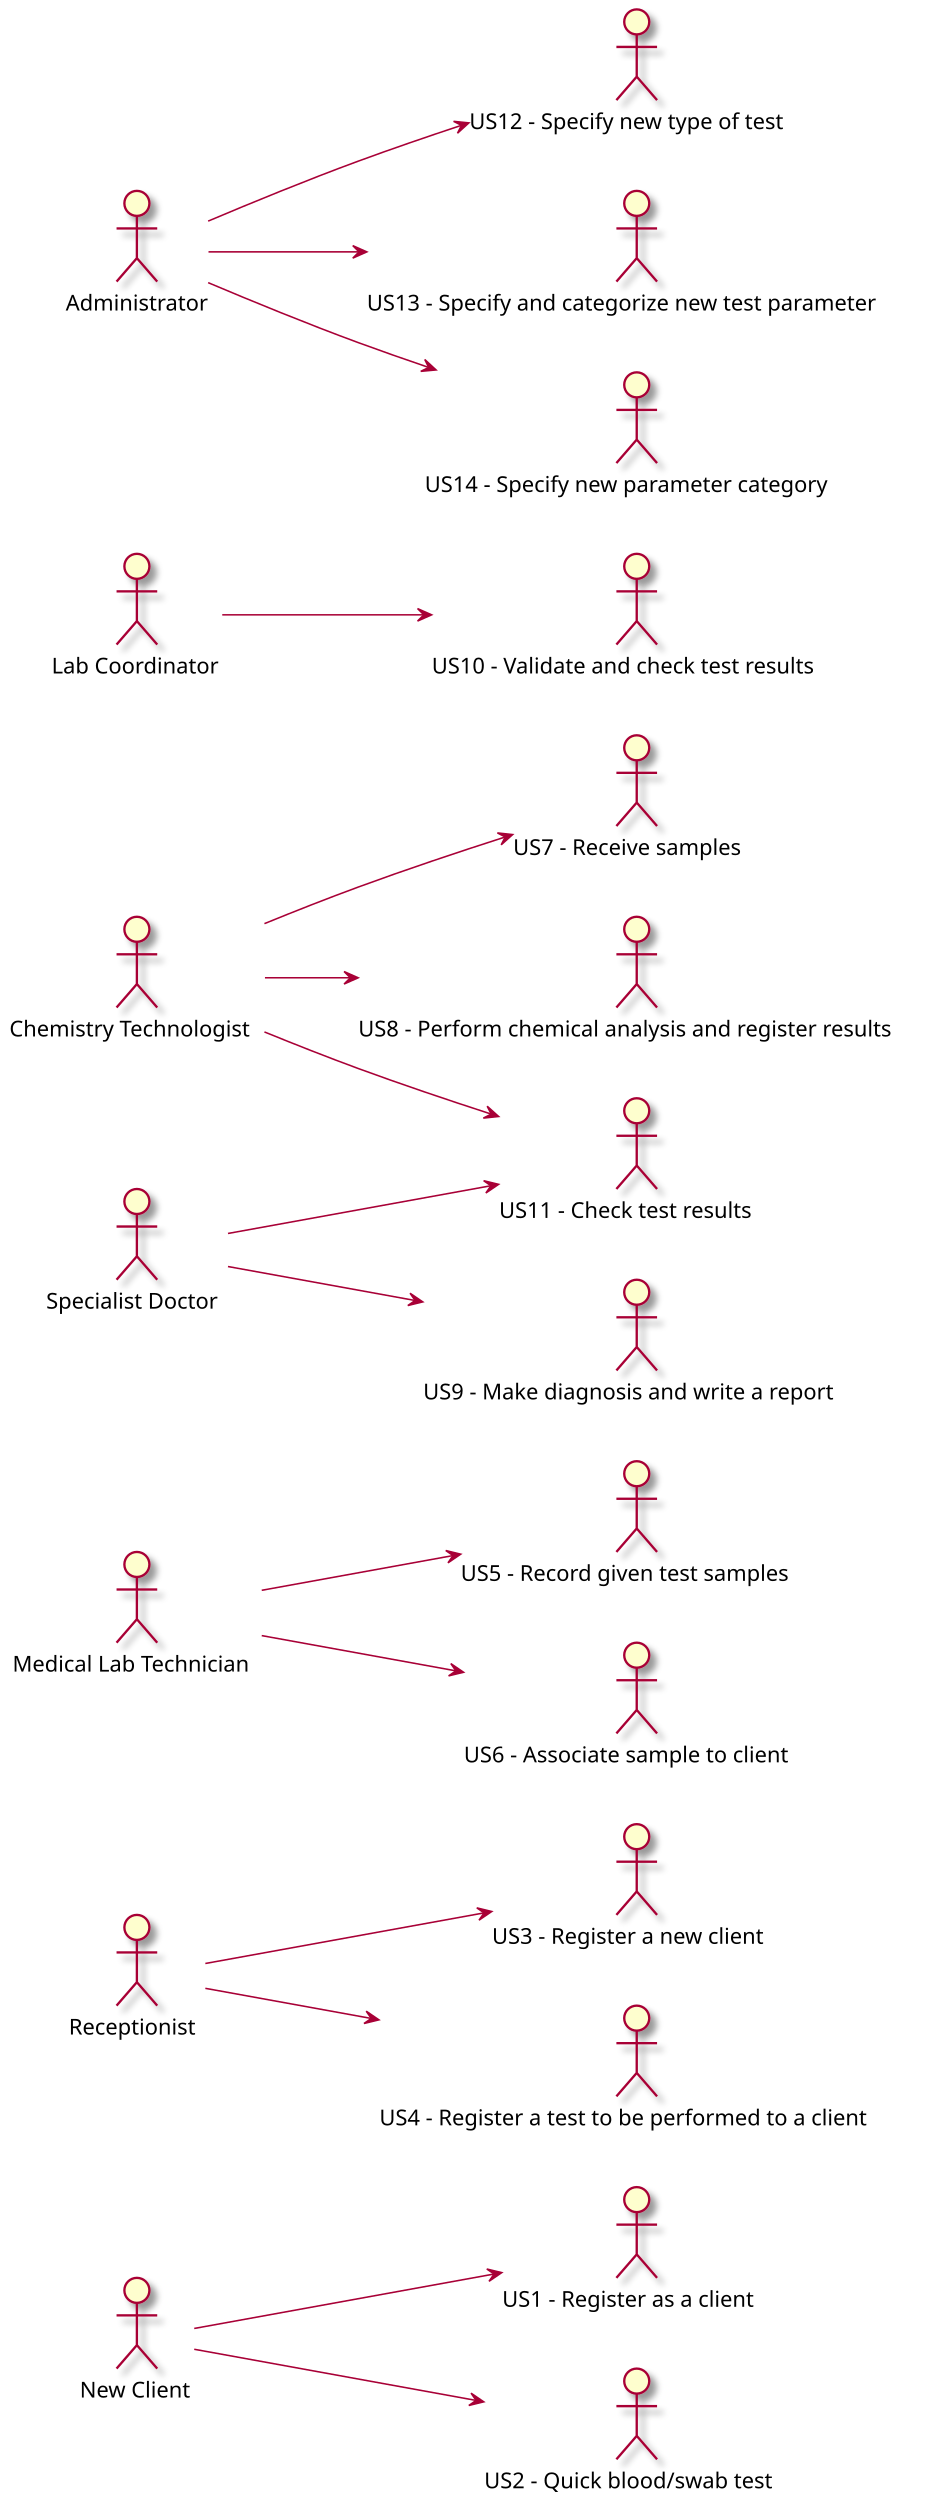
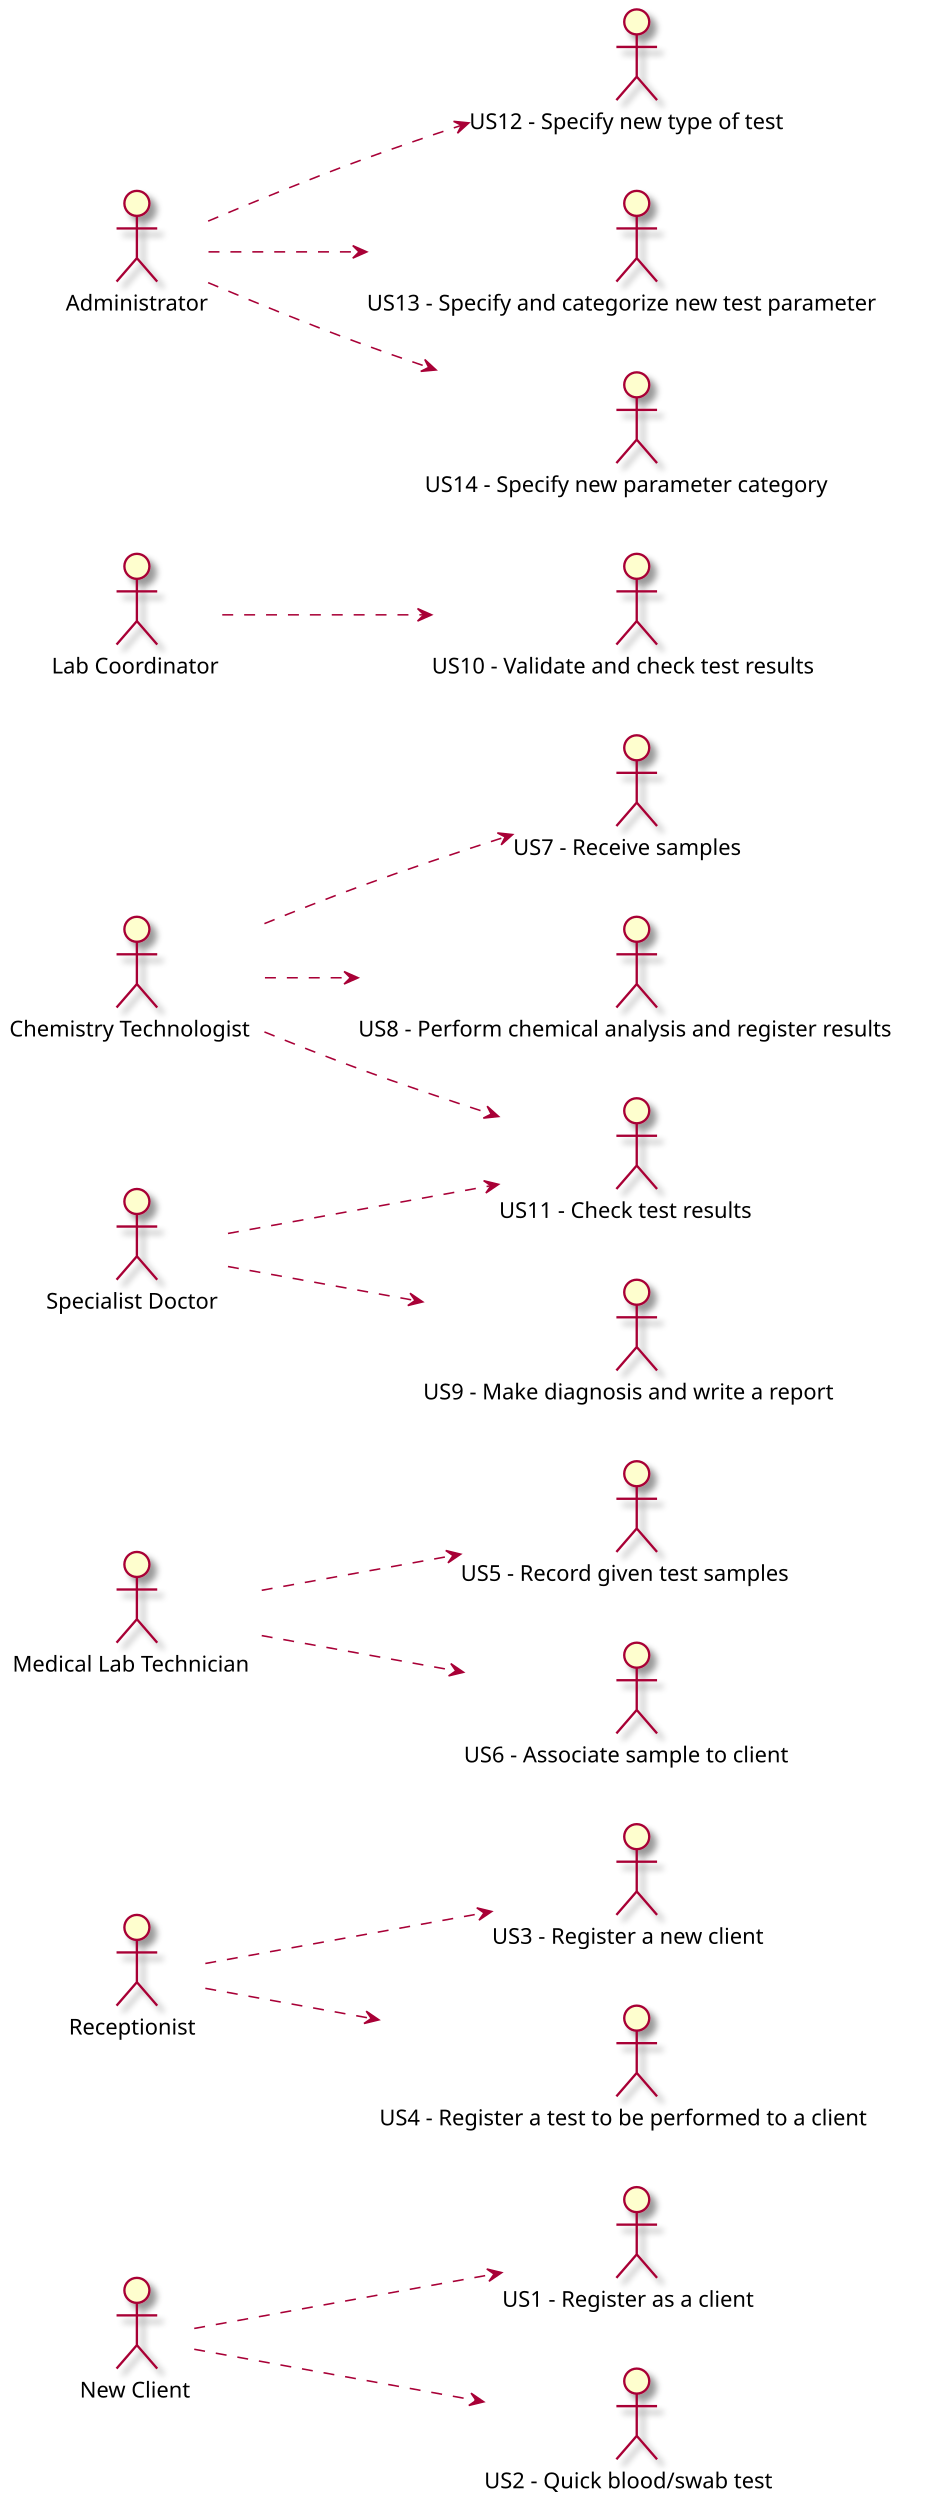
<svg xmlns="http://www.w3.org/2000/svg" contentScriptType="application/ecmascript" contentStyleType="text/css" height="1598px" preserveAspectRatio="none" style="width:592px;height:1598px;" version="1.1" viewBox="0 0 592 1598" width="592px" zoomAndPan="magnify">
  <defs>
-     <filter height="300%" id="fzed7qt122nsj" width="300%" x="-1" y="-1">
+     <filter height="300%" id="fh9clj756kafh" width="300%" x="-1" y="-1">
      <feGaussianBlur result="blurOut" stdDeviation="2.0" />
      <feColorMatrix in="blurOut" result="blurOut2" type="matrix" values="0 0 0 0 0 0 0 0 0 0 0 0 0 0 0 0 0 0 .4 0" />
      <feOffset dx="4.0" dy="4.0" in="blurOut2" result="blurOut3" />
      <feBlend in="SourceGraphic" in2="blurOut3" mode="normal" />
    </filter>
  </defs>
  <g>
-     <ellipse cx="407" cy="1406" fill="#FEFECE" filter="url(#fzed7qt122nsj)" rx="8" ry="8" style="stroke:#A80036;stroke-width:1.5;" />
-     <path d="M407,1414 L407,1441 M394,1422 L420,1422 M407,1441 L394,1456 M407,1441 L420,1456 " fill="none" filter="url(#fzed7qt122nsj)" style="stroke:#A80036;stroke-width:1.5;" />
+     <ellipse cx="407" cy="1406" fill="#FEFECE" filter="url(#fh9clj756kafh)" rx="8" ry="8" style="stroke:#A80036;stroke-width:1.5;" />
+     <path d="M407,1414 L407,1441 M394,1422 L420,1422 M407,1441 L394,1456 M407,1441 L420,1456 " fill="none" filter="url(#fh9clj756kafh)" style="stroke:#A80036;stroke-width:1.5;" />
    <text fill="#000000" font-family="sans-serif" font-size="14" lengthAdjust="spacingAndGlyphs" textLength="172" x="321" y="1474.495">US1 - Register as a client</text>
-     <ellipse cx="407" cy="1522" fill="#FEFECE" filter="url(#fzed7qt122nsj)" rx="8" ry="8" style="stroke:#A80036;stroke-width:1.5;" />
-     <path d="M407,1530 L407,1557 M394,1538 L420,1538 M407,1557 L394,1572 M407,1557 L420,1572 " fill="none" filter="url(#fzed7qt122nsj)" style="stroke:#A80036;stroke-width:1.5;" />
+     <ellipse cx="407" cy="1522" fill="#FEFECE" filter="url(#fh9clj756kafh)" rx="8" ry="8" style="stroke:#A80036;stroke-width:1.5;" />
+     <path d="M407,1530 L407,1557 M394,1538 L420,1538 M407,1557 L394,1572 M407,1557 L420,1572 " fill="none" filter="url(#fh9clj756kafh)" style="stroke:#A80036;stroke-width:1.5;" />
    <text fill="#000000" font-family="sans-serif" font-size="14" lengthAdjust="spacingAndGlyphs" textLength="195" x="309.5" y="1590.495">US2 - Quick blood/swab test</text>
-     <ellipse cx="407" cy="1174" fill="#FEFECE" filter="url(#fzed7qt122nsj)" rx="8" ry="8" style="stroke:#A80036;stroke-width:1.5;" />
-     <path d="M407,1182 L407,1209 M394,1190 L420,1190 M407,1209 L394,1224 M407,1209 L420,1224 " fill="none" filter="url(#fzed7qt122nsj)" style="stroke:#A80036;stroke-width:1.5;" />
+     <ellipse cx="407" cy="1174" fill="#FEFECE" filter="url(#fh9clj756kafh)" rx="8" ry="8" style="stroke:#A80036;stroke-width:1.5;" />
+     <path d="M407,1182 L407,1209 M394,1190 L420,1190 M407,1209 L394,1224 M407,1209 L420,1224 " fill="none" filter="url(#fh9clj756kafh)" style="stroke:#A80036;stroke-width:1.5;" />
    <text fill="#000000" font-family="sans-serif" font-size="14" lengthAdjust="spacingAndGlyphs" textLength="185" x="314.5" y="1242.495">US3 - Register a new client</text>
-     <ellipse cx="407" cy="1290" fill="#FEFECE" filter="url(#fzed7qt122nsj)" rx="8" ry="8" style="stroke:#A80036;stroke-width:1.5;" />
-     <path d="M407,1298 L407,1325 M394,1306 L420,1306 M407,1325 L394,1340 M407,1325 L420,1340 " fill="none" filter="url(#fzed7qt122nsj)" style="stroke:#A80036;stroke-width:1.5;" />
+     <ellipse cx="407" cy="1290" fill="#FEFECE" filter="url(#fh9clj756kafh)" rx="8" ry="8" style="stroke:#A80036;stroke-width:1.5;" />
+     <path d="M407,1298 L407,1325 M394,1306 L420,1306 M407,1325 L394,1340 M407,1325 L420,1340 " fill="none" filter="url(#fh9clj756kafh)" style="stroke:#A80036;stroke-width:1.5;" />
    <text fill="#000000" font-family="sans-serif" font-size="14" lengthAdjust="spacingAndGlyphs" textLength="329" x="242.5" y="1358.495">US4 - Register a test to be performed to a client</text>
-     <ellipse cx="407" cy="942" fill="#FEFECE" filter="url(#fzed7qt122nsj)" rx="8" ry="8" style="stroke:#A80036;stroke-width:1.5;" />
-     <path d="M407,950 L407,977 M394,958 L420,958 M407,977 L394,992 M407,977 L420,992 " fill="none" filter="url(#fzed7qt122nsj)" style="stroke:#A80036;stroke-width:1.5;" />
+     <ellipse cx="407" cy="942" fill="#FEFECE" filter="url(#fh9clj756kafh)" rx="8" ry="8" style="stroke:#A80036;stroke-width:1.5;" />
+     <path d="M407,950 L407,977 M394,958 L420,958 M407,977 L394,992 M407,977 L420,992 " fill="none" filter="url(#fh9clj756kafh)" style="stroke:#A80036;stroke-width:1.5;" />
    <text fill="#000000" font-family="sans-serif" font-size="14" lengthAdjust="spacingAndGlyphs" textLength="225" x="294.5" y="1010.495">US5 - Record given test samples</text>
-     <ellipse cx="407" cy="1058" fill="#FEFECE" filter="url(#fzed7qt122nsj)" rx="8" ry="8" style="stroke:#A80036;stroke-width:1.5;" />
-     <path d="M407,1066 L407,1093 M394,1074 L420,1074 M407,1093 L394,1108 M407,1093 L420,1108 " fill="none" filter="url(#fzed7qt122nsj)" style="stroke:#A80036;stroke-width:1.5;" />
+     <ellipse cx="407" cy="1058" fill="#FEFECE" filter="url(#fh9clj756kafh)" rx="8" ry="8" style="stroke:#A80036;stroke-width:1.5;" />
+     <path d="M407,1066 L407,1093 M394,1074 L420,1074 M407,1093 L394,1108 M407,1093 L420,1108 " fill="none" filter="url(#fh9clj756kafh)" style="stroke:#A80036;stroke-width:1.5;" />
    <text fill="#000000" font-family="sans-serif" font-size="14" lengthAdjust="spacingAndGlyphs" textLength="221" x="296.5" y="1126.495">US6 - Associate sample to client</text>
-     <ellipse cx="407" cy="478" fill="#FEFECE" filter="url(#fzed7qt122nsj)" rx="8" ry="8" style="stroke:#A80036;stroke-width:1.5;" />
-     <path d="M407,486 L407,513 M394,494 L420,494 M407,513 L394,528 M407,513 L420,528 " fill="none" filter="url(#fzed7qt122nsj)" style="stroke:#A80036;stroke-width:1.5;" />
+     <ellipse cx="407" cy="478" fill="#FEFECE" filter="url(#fh9clj756kafh)" rx="8" ry="8" style="stroke:#A80036;stroke-width:1.5;" />
+     <path d="M407,486 L407,513 M394,494 L420,494 M407,513 L394,528 M407,513 L420,528 " fill="none" filter="url(#fh9clj756kafh)" style="stroke:#A80036;stroke-width:1.5;" />
    <text fill="#000000" font-family="sans-serif" font-size="14" lengthAdjust="spacingAndGlyphs" textLength="158" x="328" y="546.495">US7 - Receive samples</text>
-     <ellipse cx="407" cy="594" fill="#FEFECE" filter="url(#fzed7qt122nsj)" rx="8" ry="8" style="stroke:#A80036;stroke-width:1.5;" />
-     <path d="M407,602 L407,629 M394,610 L420,610 M407,629 L394,644 M407,629 L420,644 " fill="none" filter="url(#fzed7qt122nsj)" style="stroke:#A80036;stroke-width:1.5;" />
+     <ellipse cx="407" cy="594" fill="#FEFECE" filter="url(#fh9clj756kafh)" rx="8" ry="8" style="stroke:#A80036;stroke-width:1.5;" />
+     <path d="M407,602 L407,629 M394,610 L420,610 M407,629 L394,644 M407,629 L420,644 " fill="none" filter="url(#fh9clj756kafh)" style="stroke:#A80036;stroke-width:1.5;" />
    <text fill="#000000" font-family="sans-serif" font-size="14" lengthAdjust="spacingAndGlyphs" textLength="356" x="229" y="662.495">US8 - Perform chemical analysis and register results</text>
-     <ellipse cx="407" cy="826" fill="#FEFECE" filter="url(#fzed7qt122nsj)" rx="8" ry="8" style="stroke:#A80036;stroke-width:1.5;" />
-     <path d="M407,834 L407,861 M394,842 L420,842 M407,861 L394,876 M407,861 L420,876 " fill="none" filter="url(#fzed7qt122nsj)" style="stroke:#A80036;stroke-width:1.5;" />
+     <ellipse cx="407" cy="826" fill="#FEFECE" filter="url(#fh9clj756kafh)" rx="8" ry="8" style="stroke:#A80036;stroke-width:1.5;" />
+     <path d="M407,834 L407,861 M394,842 L420,842 M407,861 L394,876 M407,861 L420,876 " fill="none" filter="url(#fh9clj756kafh)" style="stroke:#A80036;stroke-width:1.5;" />
    <text fill="#000000" font-family="sans-serif" font-size="14" lengthAdjust="spacingAndGlyphs" textLength="273" x="270.5" y="894.495">US9 - Make diagnosis and write a report</text>
-     <ellipse cx="407" cy="362" fill="#FEFECE" filter="url(#fzed7qt122nsj)" rx="8" ry="8" style="stroke:#A80036;stroke-width:1.5;" />
-     <path d="M407,370 L407,397 M394,378 L420,378 M407,397 L394,412 M407,397 L420,412 " fill="none" filter="url(#fzed7qt122nsj)" style="stroke:#A80036;stroke-width:1.5;" />
+     <ellipse cx="407" cy="362" fill="#FEFECE" filter="url(#fh9clj756kafh)" rx="8" ry="8" style="stroke:#A80036;stroke-width:1.5;" />
+     <path d="M407,370 L407,397 M394,378 L420,378 M407,397 L394,412 M407,397 L420,412 " fill="none" filter="url(#fh9clj756kafh)" style="stroke:#A80036;stroke-width:1.5;" />
    <text fill="#000000" font-family="sans-serif" font-size="14" lengthAdjust="spacingAndGlyphs" textLength="262" x="276" y="430.495">US10 - Validate and check test results</text>
-     <ellipse cx="407" cy="710" fill="#FEFECE" filter="url(#fzed7qt122nsj)" rx="8" ry="8" style="stroke:#A80036;stroke-width:1.5;" />
-     <path d="M407,718 L407,745 M394,726 L420,726 M407,745 L394,760 M407,745 L420,760 " fill="none" filter="url(#fzed7qt122nsj)" style="stroke:#A80036;stroke-width:1.5;" />
+     <ellipse cx="407" cy="710" fill="#FEFECE" filter="url(#fh9clj756kafh)" rx="8" ry="8" style="stroke:#A80036;stroke-width:1.5;" />
+     <path d="M407,718 L407,745 M394,726 L420,726 M407,745 L394,760 M407,745 L420,760 " fill="none" filter="url(#fh9clj756kafh)" style="stroke:#A80036;stroke-width:1.5;" />
    <text fill="#000000" font-family="sans-serif" font-size="14" lengthAdjust="spacingAndGlyphs" textLength="176" x="319" y="778.495">US11 - Check test results</text>
-     <ellipse cx="407" cy="14" fill="#FEFECE" filter="url(#fzed7qt122nsj)" rx="8" ry="8" style="stroke:#A80036;stroke-width:1.5;" />
-     <path d="M407,22 L407,49 M394,30 L420,30 M407,49 L394,64 M407,49 L420,64 " fill="none" filter="url(#fzed7qt122nsj)" style="stroke:#A80036;stroke-width:1.5;" />
+     <ellipse cx="407" cy="14" fill="#FEFECE" filter="url(#fh9clj756kafh)" rx="8" ry="8" style="stroke:#A80036;stroke-width:1.5;" />
+     <path d="M407,22 L407,49 M394,30 L420,30 M407,49 L394,64 M407,49 L420,64 " fill="none" filter="url(#fh9clj756kafh)" style="stroke:#A80036;stroke-width:1.5;" />
    <text fill="#000000" font-family="sans-serif" font-size="14" lengthAdjust="spacingAndGlyphs" textLength="214" x="300" y="82.495">US12 - Specify new type of test</text>
-     <ellipse cx="407" cy="130" fill="#FEFECE" filter="url(#fzed7qt122nsj)" rx="8" ry="8" style="stroke:#A80036;stroke-width:1.5;" />
-     <path d="M407,138 L407,165 M394,146 L420,146 M407,165 L394,180 M407,165 L420,180 " fill="none" filter="url(#fzed7qt122nsj)" style="stroke:#A80036;stroke-width:1.5;" />
+     <ellipse cx="407" cy="130" fill="#FEFECE" filter="url(#fh9clj756kafh)" rx="8" ry="8" style="stroke:#A80036;stroke-width:1.5;" />
+     <path d="M407,138 L407,165 M394,146 L420,146 M407,165 L394,180 M407,165 L420,180 " fill="none" filter="url(#fh9clj756kafh)" style="stroke:#A80036;stroke-width:1.5;" />
    <text fill="#000000" font-family="sans-serif" font-size="14" lengthAdjust="spacingAndGlyphs" textLength="345" x="234.5" y="198.495">US13 - Specify and categorize new test parameter</text>
-     <ellipse cx="407" cy="246" fill="#FEFECE" filter="url(#fzed7qt122nsj)" rx="8" ry="8" style="stroke:#A80036;stroke-width:1.5;" />
-     <path d="M407,254 L407,281 M394,262 L420,262 M407,281 L394,296 M407,281 L420,296 " fill="none" filter="url(#fzed7qt122nsj)" style="stroke:#A80036;stroke-width:1.5;" />
+     <ellipse cx="407" cy="246" fill="#FEFECE" filter="url(#fh9clj756kafh)" rx="8" ry="8" style="stroke:#A80036;stroke-width:1.5;" />
+     <path d="M407,254 L407,281 M394,262 L420,262 M407,281 L394,296 M407,281 L420,296 " fill="none" filter="url(#fh9clj756kafh)" style="stroke:#A80036;stroke-width:1.5;" />
    <text fill="#000000" font-family="sans-serif" font-size="14" lengthAdjust="spacingAndGlyphs" textLength="271" x="271.5" y="314.495">US14 - Specify new parameter category</text>
-     <ellipse cx="87.5" cy="1464" fill="#FEFECE" filter="url(#fzed7qt122nsj)" rx="8" ry="8" style="stroke:#A80036;stroke-width:1.5;" />
-     <path d="M87.5,1472 L87.5,1499 M74.5,1480 L100.5,1480 M87.5,1499 L74.5,1514 M87.5,1499 L100.5,1514 " fill="none" filter="url(#fzed7qt122nsj)" style="stroke:#A80036;stroke-width:1.5;" />
+     <ellipse cx="87.5" cy="1464" fill="#FEFECE" filter="url(#fh9clj756kafh)" rx="8" ry="8" style="stroke:#A80036;stroke-width:1.5;" />
+     <path d="M87.5,1472 L87.5,1499 M74.5,1480 L100.5,1480 M87.5,1499 L74.5,1514 M87.5,1499 L100.5,1514 " fill="none" filter="url(#fh9clj756kafh)" style="stroke:#A80036;stroke-width:1.5;" />
    <text fill="#000000" font-family="sans-serif" font-size="14" lengthAdjust="spacingAndGlyphs" textLength="73" x="51" y="1532.495">New Client</text>
-     <ellipse cx="87.5" cy="1232" fill="#FEFECE" filter="url(#fzed7qt122nsj)" rx="8" ry="8" style="stroke:#A80036;stroke-width:1.5;" />
-     <path d="M87.5,1240 L87.5,1267 M74.5,1248 L100.5,1248 M87.5,1267 L74.5,1282 M87.5,1267 L100.5,1282 " fill="none" filter="url(#fzed7qt122nsj)" style="stroke:#A80036;stroke-width:1.5;" />
+     <ellipse cx="87.5" cy="1232" fill="#FEFECE" filter="url(#fh9clj756kafh)" rx="8" ry="8" style="stroke:#A80036;stroke-width:1.5;" />
+     <path d="M87.5,1240 L87.5,1267 M74.5,1248 L100.5,1248 M87.5,1267 L74.5,1282 M87.5,1267 L100.5,1282 " fill="none" filter="url(#fh9clj756kafh)" style="stroke:#A80036;stroke-width:1.5;" />
    <text fill="#000000" font-family="sans-serif" font-size="14" lengthAdjust="spacingAndGlyphs" textLength="87" x="44" y="1300.495">Receptionist</text>
-     <ellipse cx="87.5" cy="1000" fill="#FEFECE" filter="url(#fzed7qt122nsj)" rx="8" ry="8" style="stroke:#A80036;stroke-width:1.5;" />
-     <path d="M87.5,1008 L87.5,1035 M74.5,1016 L100.5,1016 M87.5,1035 L74.5,1050 M87.5,1035 L100.5,1050 " fill="none" filter="url(#fzed7qt122nsj)" style="stroke:#A80036;stroke-width:1.5;" />
+     <ellipse cx="87.5" cy="1000" fill="#FEFECE" filter="url(#fh9clj756kafh)" rx="8" ry="8" style="stroke:#A80036;stroke-width:1.5;" />
+     <path d="M87.5,1008 L87.5,1035 M74.5,1016 L100.5,1016 M87.5,1035 L74.5,1050 M87.5,1035 L100.5,1050 " fill="none" filter="url(#fh9clj756kafh)" style="stroke:#A80036;stroke-width:1.5;" />
    <text fill="#000000" font-family="sans-serif" font-size="14" lengthAdjust="spacingAndGlyphs" textLength="159" x="8" y="1068.495">Medical Lab Technician</text>
-     <ellipse cx="87.5" cy="594" fill="#FEFECE" filter="url(#fzed7qt122nsj)" rx="8" ry="8" style="stroke:#A80036;stroke-width:1.5;" />
-     <path d="M87.5,602 L87.5,629 M74.5,610 L100.5,610 M87.5,629 L74.5,644 M87.5,629 L100.5,644 " fill="none" filter="url(#fzed7qt122nsj)" style="stroke:#A80036;stroke-width:1.5;" />
+     <ellipse cx="87.5" cy="594" fill="#FEFECE" filter="url(#fh9clj756kafh)" rx="8" ry="8" style="stroke:#A80036;stroke-width:1.5;" />
+     <path d="M87.5,602 L87.5,629 M74.5,610 L100.5,610 M87.5,629 L74.5,644 M87.5,629 L100.5,644 " fill="none" filter="url(#fh9clj756kafh)" style="stroke:#A80036;stroke-width:1.5;" />
    <text fill="#000000" font-family="sans-serif" font-size="14" lengthAdjust="spacingAndGlyphs" textLength="163" x="6" y="662.495">Chemistry Technologist</text>
-     <ellipse cx="87.5" cy="768" fill="#FEFECE" filter="url(#fzed7qt122nsj)" rx="8" ry="8" style="stroke:#A80036;stroke-width:1.5;" />
-     <path d="M87.5,776 L87.5,803 M74.5,784 L100.5,784 M87.5,803 L74.5,818 M87.5,803 L100.5,818 " fill="none" filter="url(#fzed7qt122nsj)" style="stroke:#A80036;stroke-width:1.5;" />
+     <ellipse cx="87.5" cy="768" fill="#FEFECE" filter="url(#fh9clj756kafh)" rx="8" ry="8" style="stroke:#A80036;stroke-width:1.5;" />
+     <path d="M87.5,776 L87.5,803 M74.5,784 L100.5,784 M87.5,803 L74.5,818 M87.5,803 L100.5,818 " fill="none" filter="url(#fh9clj756kafh)" style="stroke:#A80036;stroke-width:1.5;" />
    <text fill="#000000" font-family="sans-serif" font-size="14" lengthAdjust="spacingAndGlyphs" textLength="116" x="29.5" y="836.495">Specialist Doctor</text>
-     <ellipse cx="87.5" cy="362" fill="#FEFECE" filter="url(#fzed7qt122nsj)" rx="8" ry="8" style="stroke:#A80036;stroke-width:1.5;" />
-     <path d="M87.5,370 L87.5,397 M74.5,378 L100.5,378 M87.5,397 L74.5,412 M87.5,397 L100.5,412 " fill="none" filter="url(#fzed7qt122nsj)" style="stroke:#A80036;stroke-width:1.5;" />
+     <ellipse cx="87.5" cy="362" fill="#FEFECE" filter="url(#fh9clj756kafh)" rx="8" ry="8" style="stroke:#A80036;stroke-width:1.5;" />
+     <path d="M87.5,370 L87.5,397 M74.5,378 L100.5,378 M87.5,397 L74.5,412 M87.5,397 L100.5,412 " fill="none" filter="url(#fh9clj756kafh)" style="stroke:#A80036;stroke-width:1.5;" />
    <text fill="#000000" font-family="sans-serif" font-size="14" lengthAdjust="spacingAndGlyphs" textLength="109" x="33" y="430.495">Lab Coordinator</text>
-     <ellipse cx="87.5" cy="130" fill="#FEFECE" filter="url(#fzed7qt122nsj)" rx="8" ry="8" style="stroke:#A80036;stroke-width:1.5;" />
-     <path d="M87.5,138 L87.5,165 M74.5,146 L100.5,146 M87.5,165 L74.5,180 M87.5,165 L100.5,180 " fill="none" filter="url(#fzed7qt122nsj)" style="stroke:#A80036;stroke-width:1.5;" />
+     <ellipse cx="87.5" cy="130" fill="#FEFECE" filter="url(#fh9clj756kafh)" rx="8" ry="8" style="stroke:#A80036;stroke-width:1.5;" />
+     <path d="M87.5,138 L87.5,165 M74.5,146 L100.5,146 M87.5,165 L74.5,180 M87.5,165 L100.5,180 " fill="none" filter="url(#fh9clj756kafh)" style="stroke:#A80036;stroke-width:1.5;" />
    <text fill="#000000" font-family="sans-serif" font-size="14" lengthAdjust="spacingAndGlyphs" textLength="91" x="42" y="198.495">Administrator</text>
-     <path d="M124.151,1488.347 C170.558,1479.922 252.131,1465.114 315.788,1453.558 " fill="none" id="NC-to-US1" style="stroke:#A80036;stroke-width:1.0;" />
+     <path d="M124.151,1488.347 C170.558,1479.922 252.131,1465.114 315.788,1453.558 " fill="none" id="NC-to-US1" style="stroke:#A80036;stroke-width:1.0;stroke-dasharray:7.0,7.0;" />
    <polygon fill="#A80036" points="320.726,1452.662,311.156,1450.334,315.807,1453.555,312.586,1458.205,320.726,1452.662" style="stroke:#A80036;stroke-width:1.0;" />
-     <path d="M124.151,1501.653 C167.755,1509.569 242.405,1523.12 304.068,1534.314 " fill="none" id="NC-to-US2" style="stroke:#A80036;stroke-width:1.0;" />
+     <path d="M124.151,1501.653 C167.755,1509.569 242.405,1523.12 304.068,1534.314 " fill="none" id="NC-to-US2" style="stroke:#A80036;stroke-width:1.0;stroke-dasharray:7.0,7.0;" />
    <polygon fill="#A80036" points="309.237,1535.253,301.096,1529.709,304.317,1534.359,299.667,1537.58,309.237,1535.253" style="stroke:#A80036;stroke-width:1.0;" />
-     <path d="M131.255,1255.057 C176.886,1246.774 249.91,1233.517 309.35,1222.727 " fill="none" id="RCP-to-US3" style="stroke:#A80036;stroke-width:1.0;" />
+     <path d="M131.255,1255.057 C176.886,1246.774 249.91,1233.517 309.35,1222.727 " fill="none" id="RCP-to-US3" style="stroke:#A80036;stroke-width:1.0;stroke-dasharray:7.0,7.0;" />
    <polygon fill="#A80036" points="314.33,1221.823,304.76,1219.495,309.411,1222.716,306.189,1227.366,314.33,1221.823" style="stroke:#A80036;stroke-width:1.0;" />
-     <path d="M131.255,1270.943 C159.306,1276.035 197.709,1283.007 236.944,1290.129 " fill="none" id="RCP-to-US4" style="stroke:#A80036;stroke-width:1.0;" />
+     <path d="M131.255,1270.943 C159.306,1276.035 197.709,1283.007 236.944,1290.129 " fill="none" id="RCP-to-US4" style="stroke:#A80036;stroke-width:1.0;stroke-dasharray:7.0,7.0;" />
    <polygon fill="#A80036" points="242.233,1291.089,234.093,1285.546,237.314,1290.196,232.663,1293.417,242.233,1291.089" style="stroke:#A80036;stroke-width:1.0;" />
-     <path d="M167.299,1016.514 C204.242,1009.807 248.871,1001.706 289.555,994.32 " fill="none" id="MLT-to-US5" style="stroke:#A80036;stroke-width:1.0;" />
+     <path d="M167.299,1016.514 C204.242,1009.807 248.871,1001.706 289.555,994.32 " fill="none" id="MLT-to-US5" style="stroke:#A80036;stroke-width:1.0;stroke-dasharray:7.0,7.0;" />
    <polygon fill="#A80036" points="294.497,993.423,284.927,991.095,289.577,994.316,286.356,998.966,294.497,993.423" style="stroke:#A80036;stroke-width:1.0;" />
-     <path d="M167.299,1045.486 C204.775,1052.289 250.16,1060.528 291.313,1067.999 " fill="none" id="MLT-to-US6" style="stroke:#A80036;stroke-width:1.0;" />
+     <path d="M167.299,1045.486 C204.775,1052.289 250.16,1060.528 291.313,1067.999 " fill="none" id="MLT-to-US6" style="stroke:#A80036;stroke-width:1.0;stroke-dasharray:7.0,7.0;" />
    <polygon fill="#A80036" points="296.31,1068.906,288.17,1063.363,291.391,1068.013,286.74,1071.234,296.31,1068.906" style="stroke:#A80036;stroke-width:1.0;" />
-     <path d="M169.029,590.38 C188.566,582.418 209.436,574.186 229,567 C259.283,555.877 292.841,544.66 322.584,535.095 " fill="none" id="CT-to-US7" style="stroke:#A80036;stroke-width:1.0;" />
+     <path d="M169.029,590.38 C188.566,582.418 209.436,574.186 229,567 C259.283,555.877 292.841,544.66 322.584,535.095 " fill="none" id="CT-to-US7" style="stroke:#A80036;stroke-width:1.0;stroke-dasharray:7.0,7.0;" />
    <polygon fill="#A80036" points="327.706,533.451,317.914,532.392,322.945,534.979,320.358,540.01,327.706,533.451" style="stroke:#A80036;stroke-width:1.0;" />
-     <path d="M169.364,625 C186.264,625 204.704,625 223.595,625 " fill="none" id="CT-to-US8" style="stroke:#A80036;stroke-width:1.0;" />
+     <path d="M169.364,625 C186.264,625 204.704,625 223.595,625 " fill="none" id="CT-to-US8" style="stroke:#A80036;stroke-width:1.0;stroke-dasharray:7.0,7.0;" />
    <polygon fill="#A80036" points="228.935,625,219.935,621,223.935,625,219.935,629,228.935,625" style="stroke:#A80036;stroke-width:1.0;" />
-     <path d="M169.029,659.62 C188.566,667.582 209.436,675.814 229,683 C256.285,693.022 286.231,703.12 313.647,712.018 " fill="none" id="CT-to-US11" style="stroke:#A80036;stroke-width:1.0;" />
+     <path d="M169.029,659.62 C188.566,667.582 209.436,675.814 229,683 C256.285,693.022 286.231,703.12 313.647,712.018 " fill="none" id="CT-to-US11" style="stroke:#A80036;stroke-width:1.0;stroke-dasharray:7.0,7.0;" />
    <polygon fill="#A80036" points="318.736,713.665,311.405,707.088,313.979,712.125,308.941,714.699,318.736,713.665" style="stroke:#A80036;stroke-width:1.0;" />
-     <path d="M145.73,809.571 C179.284,815.662 223.041,823.605 265.122,831.244 " fill="none" id="SD-to-US9" style="stroke:#A80036;stroke-width:1.0;" />
+     <path d="M145.73,809.571 C179.284,815.662 223.041,823.605 265.122,831.244 " fill="none" id="SD-to-US9" style="stroke:#A80036;stroke-width:1.0;stroke-dasharray:7.0,7.0;" />
    <polygon fill="#A80036" points="270.245,832.174,262.104,826.631,265.325,831.281,260.675,834.502,270.245,832.174" style="stroke:#A80036;stroke-width:1.0;" />
-     <path d="M145.73,788.429 C192.547,779.931 259.227,767.826 313.505,757.973 " fill="none" id="SD-to-US11" style="stroke:#A80036;stroke-width:1.0;" />
+     <path d="M145.73,788.429 C192.547,779.931 259.227,767.826 313.505,757.973 " fill="none" id="SD-to-US11" style="stroke:#A80036;stroke-width:1.0;stroke-dasharray:7.0,7.0;" />
    <polygon fill="#A80036" points="318.717,757.026,309.148,754.698,313.798,757.919,310.577,762.569,318.717,757.026" style="stroke:#A80036;stroke-width:1.0;" />
-     <path d="M142.061,393 C177.499,393 225.37,393 270.672,393 " fill="none" id="LC-to-US10" style="stroke:#A80036;stroke-width:1.0;" />
+     <path d="M142.061,393 C177.499,393 225.37,393 270.672,393 " fill="none" id="LC-to-US10" style="stroke:#A80036;stroke-width:1.0;stroke-dasharray:7.0,7.0;" />
    <polygon fill="#A80036" points="275.898,393,266.898,389,270.898,393,266.898,397,275.898,393" style="stroke:#A80036;stroke-width:1.0;" />
-     <path d="M133.047,141.328 C160.619,129.671 196.602,114.9 229,103 C250.131,95.239 272.858,87.431 294.769,80.171 " fill="none" id="ADM-to-US12" style="stroke:#A80036;stroke-width:1.0;" />
+     <path d="M133.047,141.328 C160.619,129.671 196.602,114.9 229,103 C250.131,95.239 272.858,87.431 294.769,80.171 " fill="none" id="ADM-to-US12" style="stroke:#A80036;stroke-width:1.0;stroke-dasharray:7.0,7.0;" />
    <polygon fill="#A80036" points="299.726,78.534,289.925,77.559,294.978,80.102,292.435,85.155,299.726,78.534" style="stroke:#A80036;stroke-width:1.0;" />
-     <path d="M133.277,161 C159.261,161 193.641,161 229.228,161 " fill="none" id="ADM-to-US13" style="stroke:#A80036;stroke-width:1.0;" />
+     <path d="M133.277,161 C159.261,161 193.641,161 229.228,161 " fill="none" id="ADM-to-US13" style="stroke:#A80036;stroke-width:1.0;stroke-dasharray:7.0,7.0;" />
    <polygon fill="#A80036" points="234.487,161,225.487,157,229.487,161,225.487,165,234.487,161" style="stroke:#A80036;stroke-width:1.0;" />
-     <path d="M133.047,180.672 C160.619,192.329 196.602,207.1 229,219 C243.391,224.286 258.521,229.592 273.63,234.733 " fill="none" id="ADM-to-US14" style="stroke:#A80036;stroke-width:1.0;" />
+     <path d="M133.047,180.672 C160.619,192.329 196.602,207.1 229,219 C243.391,224.286 258.521,229.592 273.63,234.733 " fill="none" id="ADM-to-US14" style="stroke:#A80036;stroke-width:1.0;stroke-dasharray:7.0,7.0;" />
    <polygon fill="#A80036" points="278.752,236.47,271.513,229.792,274.017,234.864,268.944,237.368,278.752,236.47" style="stroke:#A80036;stroke-width:1.0;" />
  </g>
</svg>
